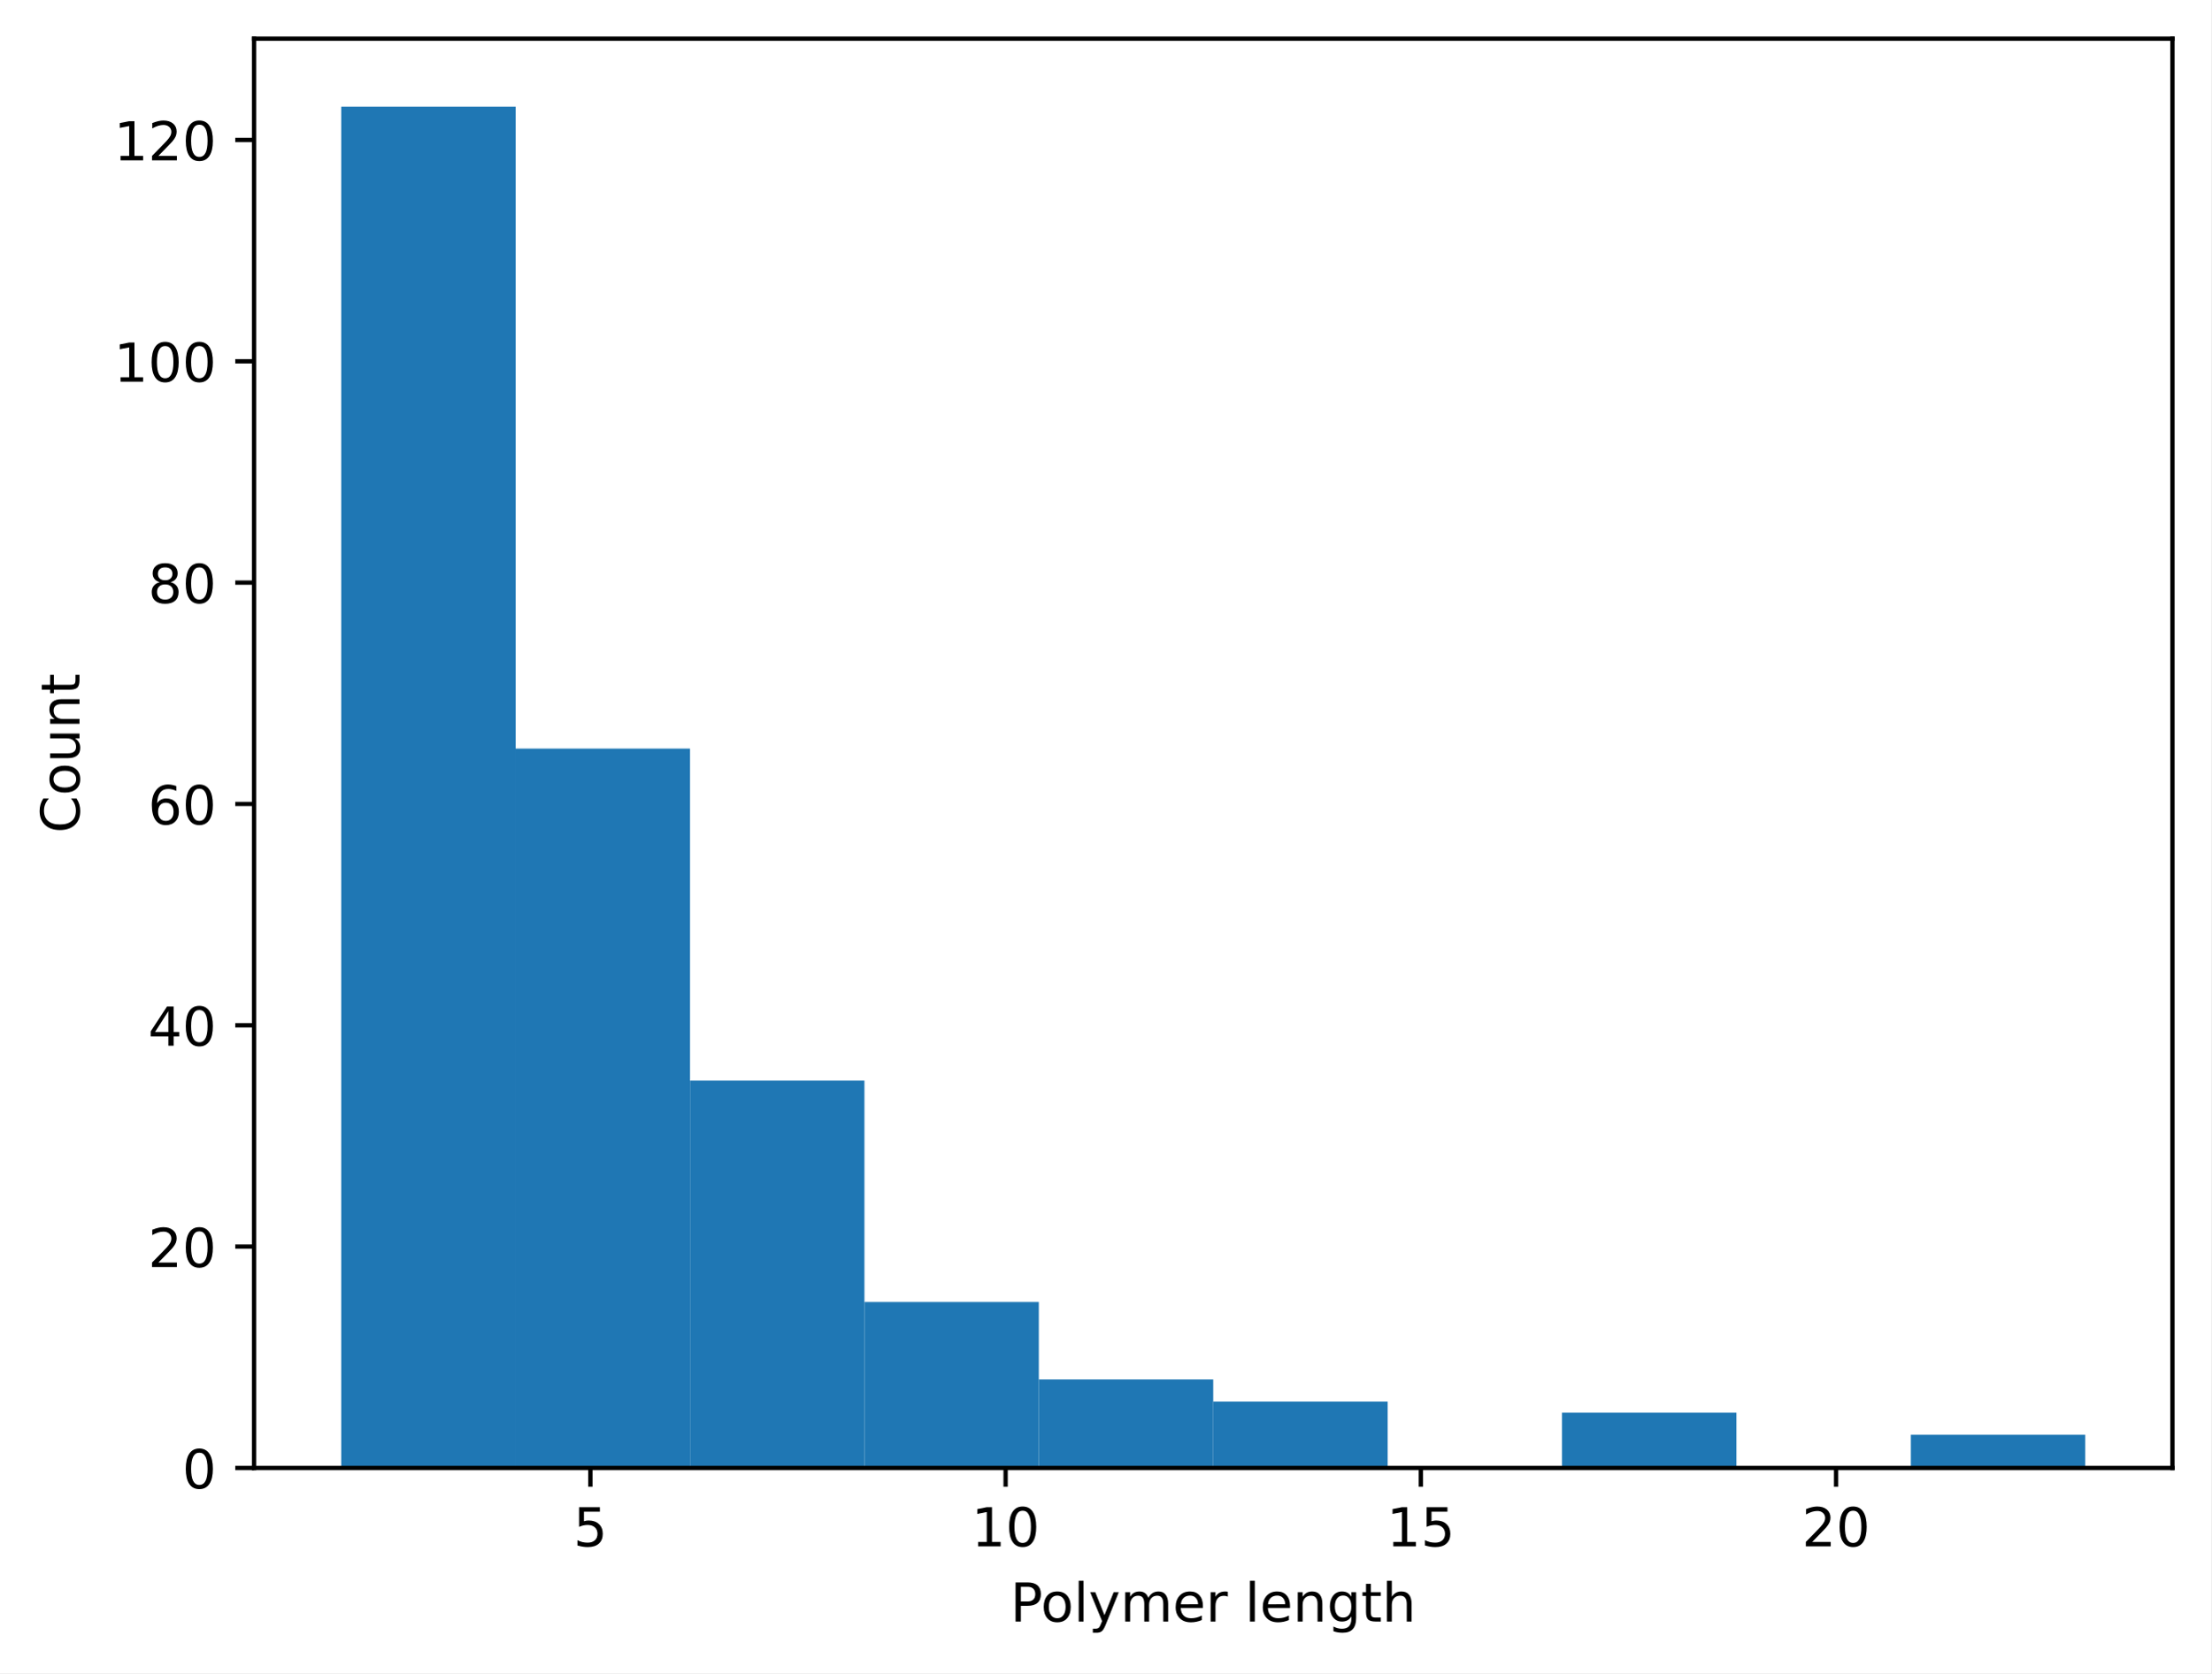
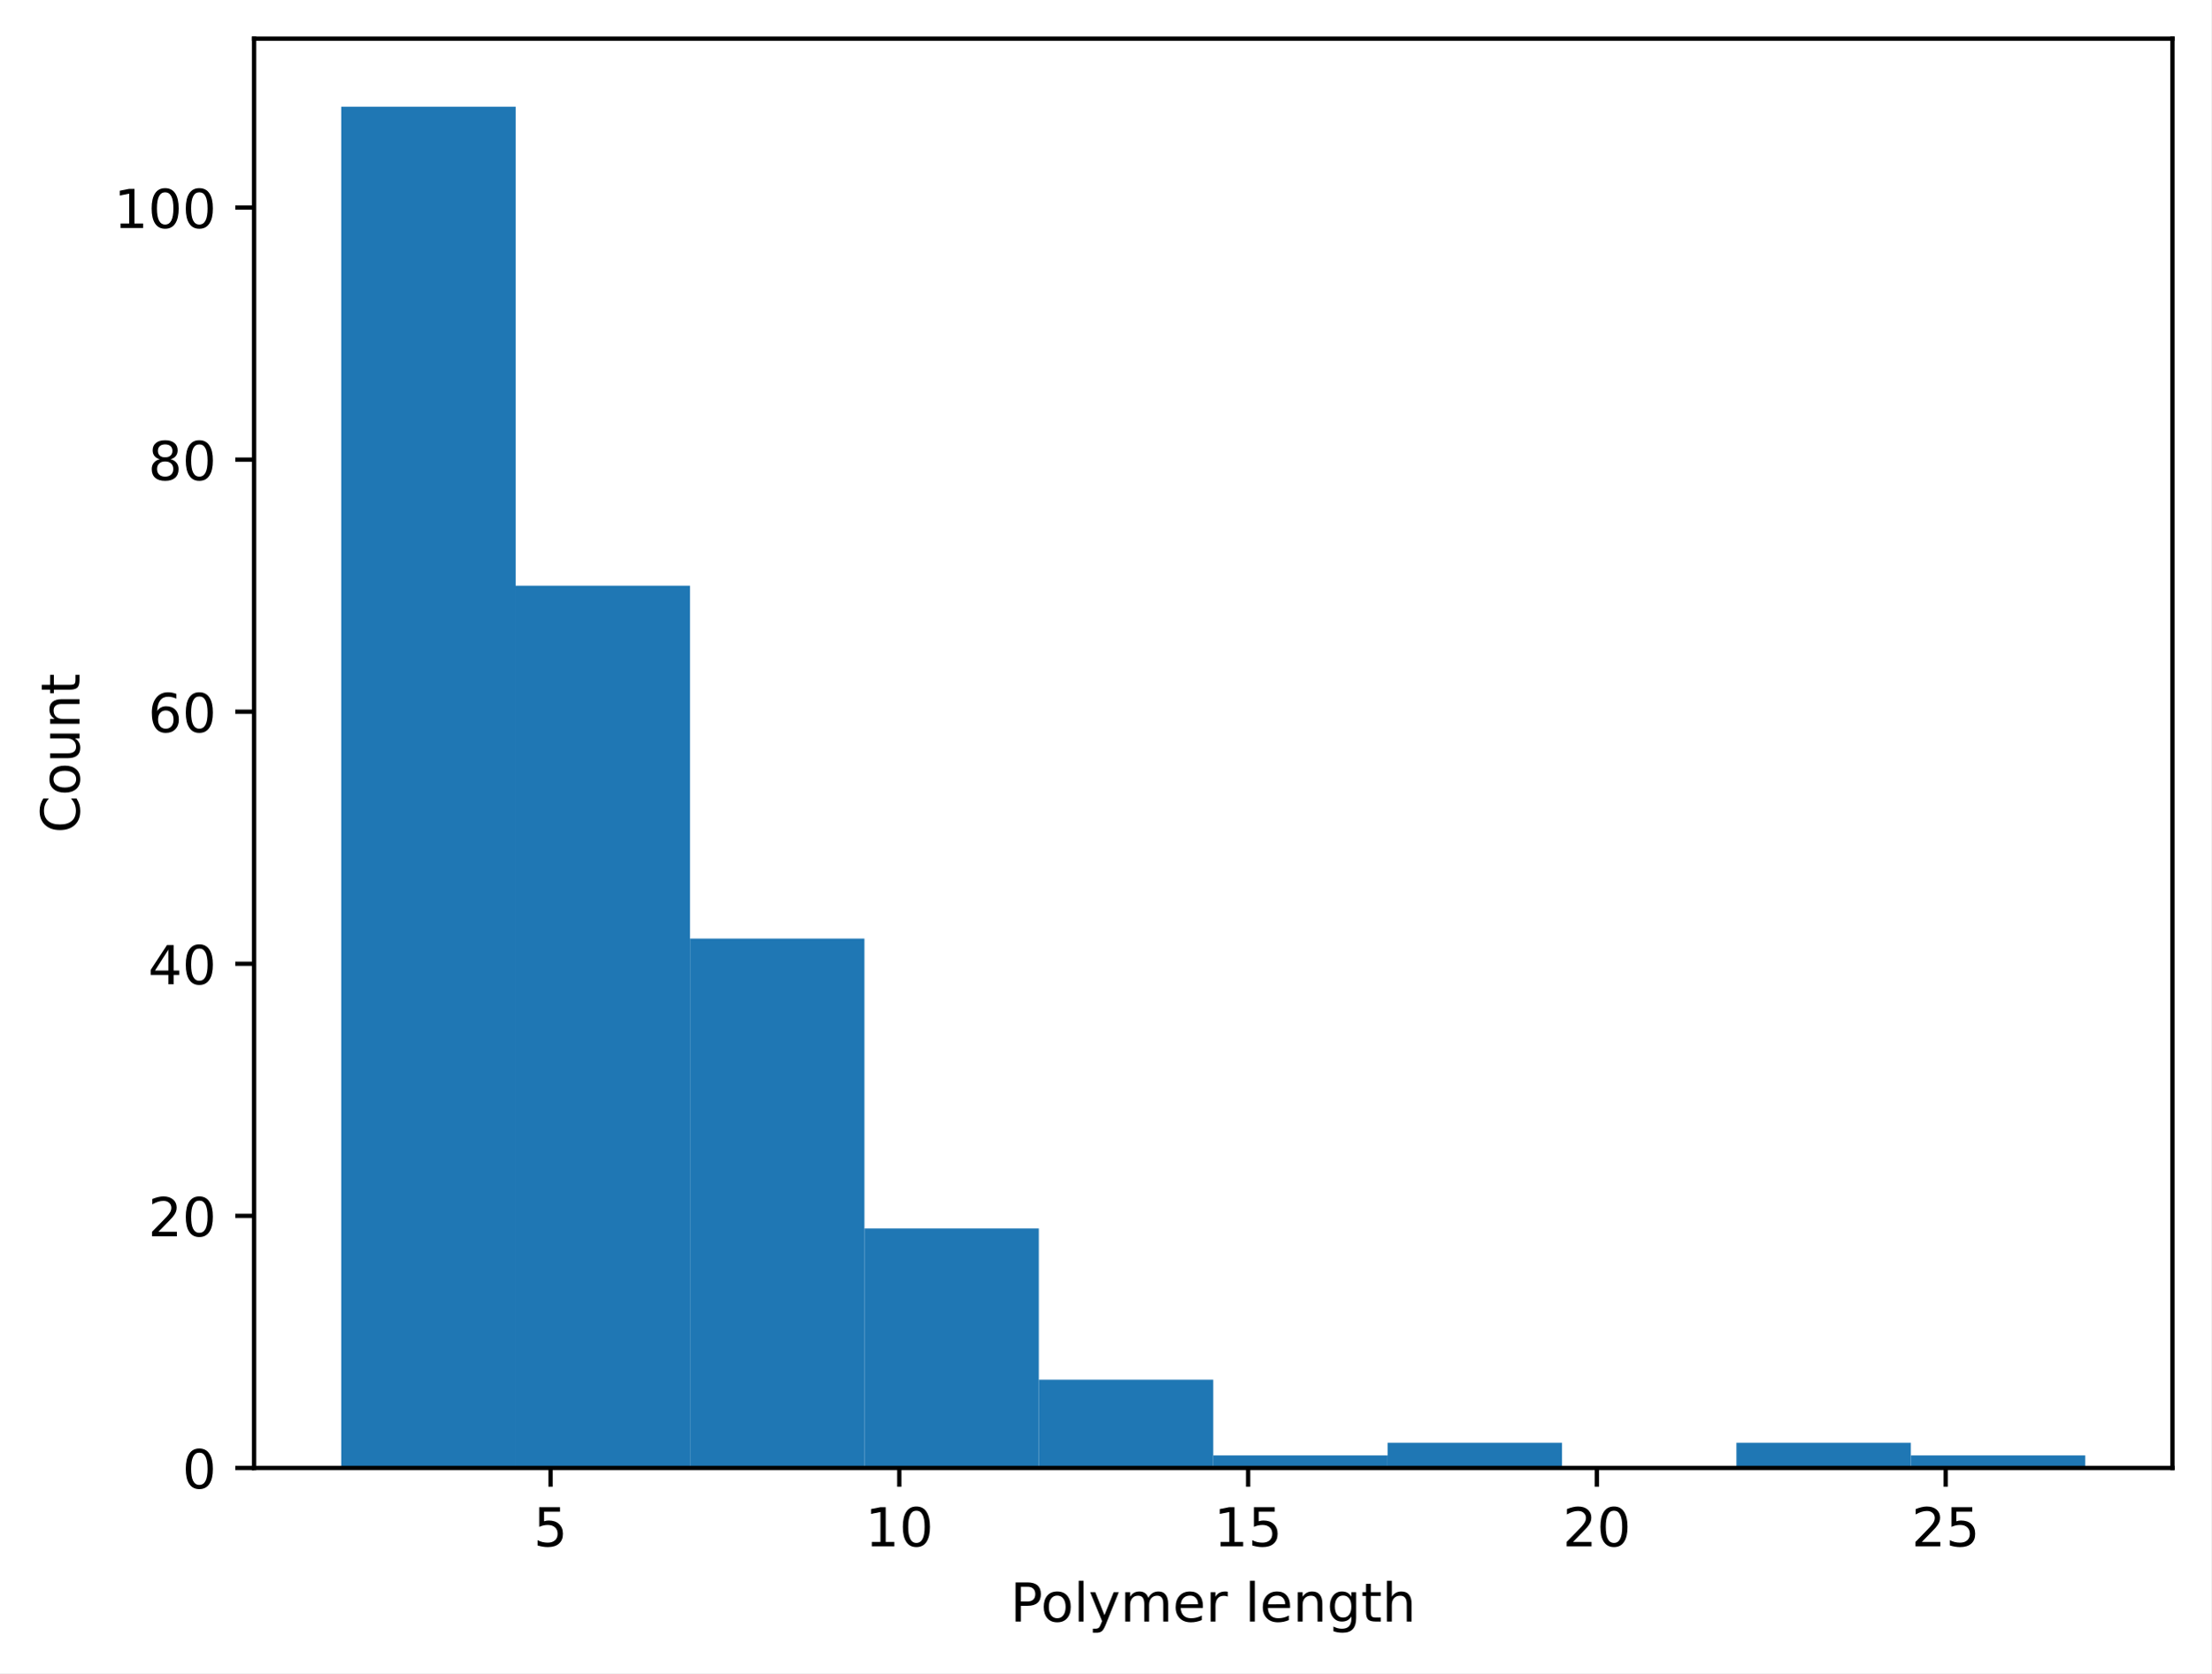
<svg xmlns="http://www.w3.org/2000/svg" xmlns:xlink="http://www.w3.org/1999/xlink" width="411.608pt" height="311.513pt" viewBox="0 0 411.608 311.513" version="1.1">
  <defs>
    <style type="text/css">*{stroke-linejoin: round; stroke-linecap: butt}</style>
  </defs>
  <g id="figure_1">
    <g id="patch_1">
      <path d="M 0 311.513  L 411.608 311.513  L 411.608 0  L 0 0  z " style="fill: #ffffff" />
    </g>
    <g id="axes_1">
      <g id="patch_2">
        <path d="M 47.288 273.312  L 404.408 273.312  L 404.408 7.2  L 47.288 7.2  z " style="fill: #ffffff" />
      </g>
      <g id="patch_3">
-         <path d="M 63.52 273.312  L 95.986 273.312  L 95.986 19.872  L 63.52 19.872  z " clip-path="url(#p6d915adbe5)" style="fill: #1f77b4" />
+         <path d="M 63.52 273.312  L 95.986 273.312  L 95.986 19.872  L 63.52 19.872  z " clip-path="url(#p682daabfe0)" style="fill: #1f77b4" />
      </g>
      <g id="patch_4">
-         <path d="M 95.986 273.312  L 128.451 273.312  L 128.451 139.38  L 95.986 139.38  z " clip-path="url(#p6d915adbe5)" style="fill: #1f77b4" />
+         <path d="M 95.986 273.312  L 128.451 273.312  L 128.451 109.045  L 95.986 109.045  z " clip-path="url(#p682daabfe0)" style="fill: #1f77b4" />
      </g>
      <g id="patch_5">
-         <path d="M 128.451 273.312  L 160.917 273.312  L 160.917 201.195  L 128.451 201.195  z " clip-path="url(#p6d915adbe5)" style="fill: #1f77b4" />
+         <path d="M 128.451 273.312  L 160.917 273.312  L 160.917 174.752  L 128.451 174.752  z " clip-path="url(#p682daabfe0)" style="fill: #1f77b4" />
      </g>
      <g id="patch_6">
-         <path d="M 160.917 273.312  L 193.382 273.312  L 193.382 242.405  L 160.917 242.405  z " clip-path="url(#p6d915adbe5)" style="fill: #1f77b4" />
+         <path d="M 160.917 273.312  L 193.382 273.312  L 193.382 228.725  L 160.917 228.725  z " clip-path="url(#p682daabfe0)" style="fill: #1f77b4" />
      </g>
      <g id="patch_7">
-         <path d="M 193.382 273.312  L 225.847 273.312  L 225.847 256.828  L 193.382 256.828  z " clip-path="url(#p6d915adbe5)" style="fill: #1f77b4" />
+         <path d="M 193.382 273.312  L 225.847 273.312  L 225.847 256.885  L 193.382 256.885  z " clip-path="url(#p682daabfe0)" style="fill: #1f77b4" />
      </g>
      <g id="patch_8">
-         <path d="M 225.847 273.312  L 258.313 273.312  L 258.313 260.949  L 225.847 260.949  z " clip-path="url(#p6d915adbe5)" style="fill: #1f77b4" />
+         <path d="M 225.847 273.312  L 258.313 273.312  L 258.313 270.965  L 225.847 270.965  z " clip-path="url(#p682daabfe0)" style="fill: #1f77b4" />
      </g>
      <g id="patch_9">
-         <path d="M 258.313 273.312  L 290.778 273.312  L 290.778 273.312  L 258.313 273.312  z " clip-path="url(#p6d915adbe5)" style="fill: #1f77b4" />
+         <path d="M 258.313 273.312  L 290.778 273.312  L 290.778 268.619  L 258.313 268.619  z " clip-path="url(#p682daabfe0)" style="fill: #1f77b4" />
      </g>
      <g id="patch_10">
-         <path d="M 290.778 273.312  L 323.244 273.312  L 323.244 263.01  L 290.778 263.01  z " clip-path="url(#p6d915adbe5)" style="fill: #1f77b4" />
+         <path d="M 290.778 273.312  L 323.244 273.312  L 323.244 273.312  L 290.778 273.312  z " clip-path="url(#p682daabfe0)" style="fill: #1f77b4" />
      </g>
      <g id="patch_11">
-         <path d="M 323.244 273.312  L 355.709 273.312  L 355.709 273.312  L 323.244 273.312  z " clip-path="url(#p6d915adbe5)" style="fill: #1f77b4" />
+         <path d="M 323.244 273.312  L 355.709 273.312  L 355.709 268.619  L 323.244 268.619  z " clip-path="url(#p682daabfe0)" style="fill: #1f77b4" />
      </g>
      <g id="patch_12">
-         <path d="M 355.709 273.312  L 388.175 273.312  L 388.175 267.131  L 355.709 267.131  z " clip-path="url(#p6d915adbe5)" style="fill: #1f77b4" />
+         <path d="M 355.709 273.312  L 388.175 273.312  L 388.175 270.965  L 355.709 270.965  z " clip-path="url(#p682daabfe0)" style="fill: #1f77b4" />
      </g>
      <g id="matplotlib.axis_1">
        <g id="xtick_1">
          <g id="line2d_1">
            <defs>
-               <path id="mc40138760a" d="M 0 0  L 0 3.5  " style="stroke: #000000; stroke-width: 0.8" />
-             </defs>
-             <g>
-               <use xlink:href="#mc40138760a" x="109.899" y="273.312" style="stroke: #000000; stroke-width: 0.8" />
+               <path id="m1887d4f31e" d="M 0 0  L 0 3.5  " style="stroke: #000000; stroke-width: 0.8" />
+             </defs>
+             <g>
+               <use xlink:href="#m1887d4f31e" x="102.479" y="273.312" style="stroke: #000000; stroke-width: 0.8" />
            </g>
          </g>
          <g id="text_1">
-             <g transform="translate(106.7182 287.9097) scale(0.1 -0.1)">
+             <g transform="translate(99.29752 287.9097) scale(0.1 -0.1)">
              <defs>
                <path id="DejaVuSans-18" d="M 691 4666  L 3169 4666  L 3169 4134  L 1269 4134  L 1269 2991  Q 1406 3038 1543 3061  Q 1681 3084 1819 3084  Q 2600 3084 3056 2656  Q 3513 2228 3513 1497  Q 3513 744 3044 326  Q 2575 -91 1722 -91  Q 1428 -91 1123 -41  Q 819 9 494 109  L 494 744  Q 775 591 1075 516  Q 1375 441 1709 441  Q 2250 441 2565 725  Q 2881 1009 2881 1497  Q 2881 1984 2565 2268  Q 2250 2553 1709 2553  Q 1456 2553 1204 2497  Q 953 2441 691 2322  L 691 4666  z " transform="scale(0.015625)" />
              </defs>
              <use xlink:href="#DejaVuSans-18" />
            </g>
          </g>
        </g>
        <g id="xtick_2">
          <g id="line2d_2">
            <g>
-               <use xlink:href="#mc40138760a" x="187.198" y="273.312" style="stroke: #000000; stroke-width: 0.8" />
+               <use xlink:href="#m1887d4f31e" x="167.41" y="273.312" style="stroke: #000000; stroke-width: 0.8" />
            </g>
          </g>
          <g id="text_2">
-             <g transform="translate(180.8356 287.9097) scale(0.1 -0.1)">
+             <g transform="translate(161.0472 287.9097) scale(0.1 -0.1)">
              <defs>
                <path id="DejaVuSans-14" d="M 794 531  L 1825 531  L 1825 4091  L 703 3866  L 703 4441  L 1819 4666  L 2450 4666  L 2450 531  L 3481 531  L 3481 0  L 794 0  L 794 531  z " transform="scale(0.015625)" />
                <path id="DejaVuSans-13" d="M 2034 4250  Q 1547 4250 1301 3770  Q 1056 3291 1056 2328  Q 1056 1369 1301 889  Q 1547 409 2034 409  Q 2525 409 2770 889  Q 3016 1369 3016 2328  Q 3016 3291 2770 3770  Q 2525 4250 2034 4250  z M 2034 4750  Q 2819 4750 3233 4129  Q 3647 3509 3647 2328  Q 3647 1150 3233 529  Q 2819 -91 2034 -91  Q 1250 -91 836 529  Q 422 1150 422 2328  Q 422 3509 836 4129  Q 1250 4750 2034 4750  z " transform="scale(0.015625)" />
              </defs>
              <use xlink:href="#DejaVuSans-14" />
              <use xlink:href="#DejaVuSans-13" transform="translate(63.625 0)" />
            </g>
          </g>
        </g>
        <g id="xtick_3">
          <g id="line2d_3">
            <g>
-               <use xlink:href="#mc40138760a" x="264.497" y="273.312" style="stroke: #000000; stroke-width: 0.8" />
+               <use xlink:href="#m1887d4f31e" x="232.341" y="273.312" style="stroke: #000000; stroke-width: 0.8" />
            </g>
          </g>
          <g id="text_3">
-             <g transform="translate(258.1344 287.9097) scale(0.1 -0.1)">
+             <g transform="translate(225.9781 287.9097) scale(0.1 -0.1)">
              <use xlink:href="#DejaVuSans-14" />
              <use xlink:href="#DejaVuSans-18" transform="translate(63.625 0)" />
            </g>
          </g>
        </g>
        <g id="xtick_4">
          <g id="line2d_4">
            <g>
-               <use xlink:href="#mc40138760a" x="341.796" y="273.312" style="stroke: #000000; stroke-width: 0.8" />
+               <use xlink:href="#m1887d4f31e" x="297.272" y="273.312" style="stroke: #000000; stroke-width: 0.8" />
            </g>
          </g>
          <g id="text_4">
-             <g transform="translate(335.4331 287.9097) scale(0.1 -0.1)">
+             <g transform="translate(290.909 287.9097) scale(0.1 -0.1)">
              <defs>
                <path id="DejaVuSans-15" d="M 1228 531  L 3431 531  L 3431 0  L 469 0  L 469 531  Q 828 903 1448 1529  Q 2069 2156 2228 2338  Q 2531 2678 2651 2914  Q 2772 3150 2772 3378  Q 2772 3750 2511 3984  Q 2250 4219 1831 4219  Q 1534 4219 1204 4116  Q 875 4013 500 3803  L 500 4441  Q 881 4594 1212 4672  Q 1544 4750 1819 4750  Q 2544 4750 2975 4387  Q 3406 4025 3406 3419  Q 3406 3131 3298 2873  Q 3191 2616 2906 2266  Q 2828 2175 2409 1742  Q 1991 1309 1228 531  z " transform="scale(0.015625)" />
              </defs>
              <use xlink:href="#DejaVuSans-15" />
              <use xlink:href="#DejaVuSans-13" transform="translate(63.625 0)" />
            </g>
          </g>
        </g>
-         <g id="text_5">
+         <g id="xtick_5">
+           <g id="line2d_5">
+             <g>
+               <use xlink:href="#m1887d4f31e" x="362.202" y="273.312" style="stroke: #000000; stroke-width: 0.8" />
+             </g>
+           </g>
+           <g id="text_5">
+             <g transform="translate(355.8399 287.9097) scale(0.1 -0.1)">
+               <use xlink:href="#DejaVuSans-15" />
+               <use xlink:href="#DejaVuSans-18" transform="translate(63.625 0)" />
+             </g>
+           </g>
+         </g>
+         <g id="text_6">
          <g transform="translate(188.0741 301.9104) scale(0.1 -0.1)">
            <defs>
              <path id="DejaVuSans-33" d="M 1259 4147  L 1259 2394  L 2053 2394  Q 2494 2394 2734 2622  Q 2975 2850 2975 3272  Q 2975 3691 2734 3919  Q 2494 4147 2053 4147  L 1259 4147  z M 628 4666  L 2053 4666  Q 2838 4666 3239 4311  Q 3641 3956 3641 3272  Q 3641 2581 3239 2228  Q 2838 1875 2053 1875  L 1259 1875  L 1259 0  L 628 0  L 628 4666  z " transform="scale(0.015625)" />
              <path id="DejaVuSans-52" d="M 1959 3097  Q 1497 3097 1228 2736  Q 959 2375 959 1747  Q 959 1119 1226 758  Q 1494 397 1959 397  Q 2419 397 2687 759  Q 2956 1122 2956 1747  Q 2956 2369 2687 2733  Q 2419 3097 1959 3097  z M 1959 3584  Q 2709 3584 3137 3096  Q 3566 2609 3566 1747  Q 3566 888 3137 398  Q 2709 -91 1959 -91  Q 1206 -91 779 398  Q 353 888 353 1747  Q 353 2609 779 3096  Q 1206 3584 1959 3584  z " transform="scale(0.015625)" />
              <path id="DejaVuSans-4f" d="M 603 4863  L 1178 4863  L 1178 0  L 603 0  L 603 4863  z " transform="scale(0.015625)" />
              <path id="DejaVuSans-5c" d="M 2059 -325  Q 1816 -950 1584 -1140  Q 1353 -1331 966 -1331  L 506 -1331  L 506 -850  L 844 -850  Q 1081 -850 1212 -737  Q 1344 -625 1503 -206  L 1606 56  L 191 3500  L 800 3500  L 1894 763  L 2988 3500  L 3597 3500  L 2059 -325  z " transform="scale(0.015625)" />
              <path id="DejaVuSans-50" d="M 3328 2828  Q 3544 3216 3844 3400  Q 4144 3584 4550 3584  Q 5097 3584 5394 3201  Q 5691 2819 5691 2113  L 5691 0  L 5113 0  L 5113 2094  Q 5113 2597 4934 2840  Q 4756 3084 4391 3084  Q 3944 3084 3684 2787  Q 3425 2491 3425 1978  L 3425 0  L 2847 0  L 2847 2094  Q 2847 2600 2669 2842  Q 2491 3084 2119 3084  Q 1678 3084 1418 2786  Q 1159 2488 1159 1978  L 1159 0  L 581 0  L 581 3500  L 1159 3500  L 1159 2956  Q 1356 3278 1631 3431  Q 1906 3584 2284 3584  Q 2666 3584 2933 3390  Q 3200 3197 3328 2828  z " transform="scale(0.015625)" />
              <path id="DejaVuSans-48" d="M 3597 1894  L 3597 1613  L 953 1613  Q 991 1019 1311 708  Q 1631 397 2203 397  Q 2534 397 2845 478  Q 3156 559 3463 722  L 3463 178  Q 3153 47 2828 -22  Q 2503 -91 2169 -91  Q 1331 -91 842 396  Q 353 884 353 1716  Q 353 2575 817 3079  Q 1281 3584 2069 3584  Q 2775 3584 3186 3129  Q 3597 2675 3597 1894  z M 3022 2063  Q 3016 2534 2758 2815  Q 2500 3097 2075 3097  Q 1594 3097 1305 2825  Q 1016 2553 972 2059  L 3022 2063  z " transform="scale(0.015625)" />
              <path id="DejaVuSans-55" d="M 2631 2963  Q 2534 3019 2420 3045  Q 2306 3072 2169 3072  Q 1681 3072 1420 2755  Q 1159 2438 1159 1844  L 1159 0  L 581 0  L 581 3500  L 1159 3500  L 1159 2956  Q 1341 3275 1631 3429  Q 1922 3584 2338 3584  Q 2397 3584 2469 3576  Q 2541 3569 2628 3553  L 2631 2963  z " transform="scale(0.015625)" />
              <path id="DejaVuSans-3" transform="scale(0.015625)" />
              <path id="DejaVuSans-51" d="M 3513 2113  L 3513 0  L 2938 0  L 2938 2094  Q 2938 2591 2744 2837  Q 2550 3084 2163 3084  Q 1697 3084 1428 2787  Q 1159 2491 1159 1978  L 1159 0  L 581 0  L 581 3500  L 1159 3500  L 1159 2956  Q 1366 3272 1645 3428  Q 1925 3584 2291 3584  Q 2894 3584 3203 3211  Q 3513 2838 3513 2113  z " transform="scale(0.015625)" />
              <path id="DejaVuSans-4a" d="M 2906 1791  Q 2906 2416 2648 2759  Q 2391 3103 1925 3103  Q 1463 3103 1205 2759  Q 947 2416 947 1791  Q 947 1169 1205 825  Q 1463 481 1925 481  Q 2391 481 2648 825  Q 2906 1169 2906 1791  z M 3481 434  Q 3481 -459 3084 -895  Q 2688 -1331 1869 -1331  Q 1566 -1331 1297 -1286  Q 1028 -1241 775 -1147  L 775 -588  Q 1028 -725 1275 -790  Q 1522 -856 1778 -856  Q 2344 -856 2625 -561  Q 2906 -266 2906 331  L 2906 616  Q 2728 306 2450 153  Q 2172 0 1784 0  Q 1141 0 747 490  Q 353 981 353 1791  Q 353 2603 747 3093  Q 1141 3584 1784 3584  Q 2172 3584 2450 3431  Q 2728 3278 2906 2969  L 2906 3500  L 3481 3500  L 3481 434  z " transform="scale(0.015625)" />
              <path id="DejaVuSans-57" d="M 1172 4494  L 1172 3500  L 2356 3500  L 2356 3053  L 1172 3053  L 1172 1153  Q 1172 725 1289 603  Q 1406 481 1766 481  L 2356 481  L 2356 0  L 1766 0  Q 1100 0 847 248  Q 594 497 594 1153  L 594 3053  L 172 3053  L 172 3500  L 594 3500  L 594 4494  L 1172 4494  z " transform="scale(0.015625)" />
              <path id="DejaVuSans-4b" d="M 3513 2113  L 3513 0  L 2938 0  L 2938 2094  Q 2938 2591 2744 2837  Q 2550 3084 2163 3084  Q 1697 3084 1428 2787  Q 1159 2491 1159 1978  L 1159 0  L 581 0  L 581 4863  L 1159 4863  L 1159 2956  Q 1366 3272 1645 3428  Q 1925 3584 2291 3584  Q 2894 3584 3203 3211  Q 3513 2838 3513 2113  z " transform="scale(0.015625)" />
            </defs>
            <use xlink:href="#DejaVuSans-33" />
            <use xlink:href="#DejaVuSans-52" transform="translate(56.73438 0)" />
            <use xlink:href="#DejaVuSans-4f" transform="translate(117.9219 0)" />
            <use xlink:href="#DejaVuSans-5c" transform="translate(145.7031 0)" />
            <use xlink:href="#DejaVuSans-50" transform="translate(204.8906 0)" />
            <use xlink:href="#DejaVuSans-48" transform="translate(302.2969 0)" />
            <use xlink:href="#DejaVuSans-55" transform="translate(363.8281 0)" />
            <use xlink:href="#DejaVuSans-3" transform="translate(404.9375 0)" />
            <use xlink:href="#DejaVuSans-4f" transform="translate(436.7188 0)" />
            <use xlink:href="#DejaVuSans-48" transform="translate(464.5 0)" />
            <use xlink:href="#DejaVuSans-51" transform="translate(526.0312 0)" />
            <use xlink:href="#DejaVuSans-4a" transform="translate(589.4062 0)" />
            <use xlink:href="#DejaVuSans-57" transform="translate(652.8906 0)" />
            <use xlink:href="#DejaVuSans-4b" transform="translate(692.0938 0)" />
          </g>
        </g>
      </g>
      <g id="matplotlib.axis_2">
        <g id="ytick_1">
-           <g id="line2d_5">
-             <defs>
-               <path id="mfb6754bb23" d="M 0 0  L -3.5 0  " style="stroke: #000000; stroke-width: 0.8" />
-             </defs>
-             <g>
-               <use xlink:href="#mfb6754bb23" x="47.288" y="273.312" style="stroke: #000000; stroke-width: 0.8" />
-             </g>
-           </g>
-           <g id="text_6">
+           <g id="line2d_6">
+             <defs>
+               <path id="m8084801225" d="M 0 0  L -3.5 0  " style="stroke: #000000; stroke-width: 0.8" />
+             </defs>
+             <g>
+               <use xlink:href="#m8084801225" x="47.288" y="273.312" style="stroke: #000000; stroke-width: 0.8" />
+             </g>
+           </g>
+           <g id="text_7">
            <g transform="translate(33.925 277.1108) scale(0.1 -0.1)">
              <use xlink:href="#DejaVuSans-13" />
            </g>
          </g>
        </g>
        <g id="ytick_2">
-           <g id="line2d_6">
-             <g>
-               <use xlink:href="#mfb6754bb23" x="47.288" y="232.102" style="stroke: #000000; stroke-width: 0.8" />
-             </g>
-           </g>
-           <g id="text_7">
-             <g transform="translate(27.5625 235.9011) scale(0.1 -0.1)">
+           <g id="line2d_7">
+             <g>
+               <use xlink:href="#m8084801225" x="47.288" y="226.379" style="stroke: #000000; stroke-width: 0.8" />
+             </g>
+           </g>
+           <g id="text_8">
+             <g transform="translate(27.5625 230.1775) scale(0.1 -0.1)">
              <use xlink:href="#DejaVuSans-15" />
              <use xlink:href="#DejaVuSans-13" transform="translate(63.625 0)" />
            </g>
          </g>
        </g>
        <g id="ytick_3">
-           <g id="line2d_7">
-             <g>
-               <use xlink:href="#mfb6754bb23" x="47.288" y="190.892" style="stroke: #000000; stroke-width: 0.8" />
-             </g>
-           </g>
-           <g id="text_8">
-             <g transform="translate(27.5625 194.6913) scale(0.1 -0.1)">
+           <g id="line2d_8">
+             <g>
+               <use xlink:href="#m8084801225" x="47.288" y="179.445" style="stroke: #000000; stroke-width: 0.8" />
+             </g>
+           </g>
+           <g id="text_9">
+             <g transform="translate(27.5625 183.2442) scale(0.1 -0.1)">
              <defs>
                <path id="DejaVuSans-17" d="M 2419 4116  L 825 1625  L 2419 1625  L 2419 4116  z M 2253 4666  L 3047 4666  L 3047 1625  L 3713 1625  L 3713 1100  L 3047 1100  L 3047 0  L 2419 0  L 2419 1100  L 313 1100  L 313 1709  L 2253 4666  z " transform="scale(0.015625)" />
              </defs>
              <use xlink:href="#DejaVuSans-17" />
              <use xlink:href="#DejaVuSans-13" transform="translate(63.625 0)" />
            </g>
          </g>
        </g>
        <g id="ytick_4">
-           <g id="line2d_8">
-             <g>
-               <use xlink:href="#mfb6754bb23" x="47.288" y="149.683" style="stroke: #000000; stroke-width: 0.8" />
-             </g>
-           </g>
-           <g id="text_9">
-             <g transform="translate(27.5625 153.4816) scale(0.1 -0.1)">
+           <g id="line2d_9">
+             <g>
+               <use xlink:href="#m8084801225" x="47.288" y="132.512" style="stroke: #000000; stroke-width: 0.8" />
+             </g>
+           </g>
+           <g id="text_10">
+             <g transform="translate(27.5625 136.3108) scale(0.1 -0.1)">
              <defs>
                <path id="DejaVuSans-19" d="M 2113 2584  Q 1688 2584 1439 2293  Q 1191 2003 1191 1497  Q 1191 994 1439 701  Q 1688 409 2113 409  Q 2538 409 2786 701  Q 3034 994 3034 1497  Q 3034 2003 2786 2293  Q 2538 2584 2113 2584  z M 3366 4563  L 3366 3988  Q 3128 4100 2886 4159  Q 2644 4219 2406 4219  Q 1781 4219 1451 3797  Q 1122 3375 1075 2522  Q 1259 2794 1537 2939  Q 1816 3084 2150 3084  Q 2853 3084 3261 2657  Q 3669 2231 3669 1497  Q 3669 778 3244 343  Q 2819 -91 2113 -91  Q 1303 -91 875 529  Q 447 1150 447 2328  Q 447 3434 972 4092  Q 1497 4750 2381 4750  Q 2619 4750 2861 4703  Q 3103 4656 3366 4563  z " transform="scale(0.015625)" />
              </defs>
              <use xlink:href="#DejaVuSans-19" />
              <use xlink:href="#DejaVuSans-13" transform="translate(63.625 0)" />
            </g>
          </g>
        </g>
        <g id="ytick_5">
-           <g id="line2d_9">
-             <g>
-               <use xlink:href="#mfb6754bb23" x="47.288" y="108.473" style="stroke: #000000; stroke-width: 0.8" />
-             </g>
-           </g>
-           <g id="text_10">
-             <g transform="translate(27.5625 112.2718) scale(0.1 -0.1)">
+           <g id="line2d_10">
+             <g>
+               <use xlink:href="#m8084801225" x="47.288" y="85.579" style="stroke: #000000; stroke-width: 0.8" />
+             </g>
+           </g>
+           <g id="text_11">
+             <g transform="translate(27.5625 89.37749) scale(0.1 -0.1)">
              <defs>
                <path id="DejaVuSans-1b" d="M 2034 2216  Q 1584 2216 1326 1975  Q 1069 1734 1069 1313  Q 1069 891 1326 650  Q 1584 409 2034 409  Q 2484 409 2743 651  Q 3003 894 3003 1313  Q 3003 1734 2745 1975  Q 2488 2216 2034 2216  z M 1403 2484  Q 997 2584 770 2862  Q 544 3141 544 3541  Q 544 4100 942 4425  Q 1341 4750 2034 4750  Q 2731 4750 3128 4425  Q 3525 4100 3525 3541  Q 3525 3141 3298 2862  Q 3072 2584 2669 2484  Q 3125 2378 3379 2068  Q 3634 1759 3634 1313  Q 3634 634 3220 271  Q 2806 -91 2034 -91  Q 1263 -91 848 271  Q 434 634 434 1313  Q 434 1759 690 2068  Q 947 2378 1403 2484  z M 1172 3481  Q 1172 3119 1398 2916  Q 1625 2713 2034 2713  Q 2441 2713 2670 2916  Q 2900 3119 2900 3481  Q 2900 3844 2670 4047  Q 2441 4250 2034 4250  Q 1625 4250 1398 4047  Q 1172 3844 1172 3481  z " transform="scale(0.015625)" />
              </defs>
              <use xlink:href="#DejaVuSans-1b" />
              <use xlink:href="#DejaVuSans-13" transform="translate(63.625 0)" />
            </g>
          </g>
        </g>
        <g id="ytick_6">
-           <g id="line2d_10">
-             <g>
-               <use xlink:href="#mfb6754bb23" x="47.288" y="67.263" style="stroke: #000000; stroke-width: 0.8" />
-             </g>
-           </g>
-           <g id="text_11">
-             <g transform="translate(21.2 71.06205) scale(0.1 -0.1)">
+           <g id="line2d_11">
+             <g>
+               <use xlink:href="#m8084801225" x="47.288" y="38.645" style="stroke: #000000; stroke-width: 0.8" />
+             </g>
+           </g>
+           <g id="text_12">
+             <g transform="translate(21.2 42.44416) scale(0.1 -0.1)">
              <use xlink:href="#DejaVuSans-14" />
              <use xlink:href="#DejaVuSans-13" transform="translate(63.625 0)" />
-               <use xlink:href="#DejaVuSans-13" transform="translate(127.25 0)" />
-             </g>
-           </g>
-         </g>
-         <g id="ytick_7">
-           <g id="line2d_11">
-             <g>
-               <use xlink:href="#mfb6754bb23" x="47.288" y="26.053" style="stroke: #000000; stroke-width: 0.8" />
-             </g>
-           </g>
-           <g id="text_12">
-             <g transform="translate(21.2 29.85229) scale(0.1 -0.1)">
-               <use xlink:href="#DejaVuSans-14" />
-               <use xlink:href="#DejaVuSans-15" transform="translate(63.625 0)" />
              <use xlink:href="#DejaVuSans-13" transform="translate(127.25 0)" />
            </g>
          </g>
        </g>
        <g id="text_13">
          <g transform="translate(14.79766 155.1044) rotate(-90) scale(0.1 -0.1)">
            <defs>
              <path id="DejaVuSans-26" d="M 4122 4306  L 4122 3641  Q 3803 3938 3442 4084  Q 3081 4231 2675 4231  Q 1875 4231 1450 3742  Q 1025 3253 1025 2328  Q 1025 1406 1450 917  Q 1875 428 2675 428  Q 3081 428 3442 575  Q 3803 722 4122 1019  L 4122 359  Q 3791 134 3420 21  Q 3050 -91 2638 -91  Q 1578 -91 968 557  Q 359 1206 359 2328  Q 359 3453 968 4101  Q 1578 4750 2638 4750  Q 3056 4750 3426 4639  Q 3797 4528 4122 4306  z " transform="scale(0.015625)" />
              <path id="DejaVuSans-58" d="M 544 1381  L 544 3500  L 1119 3500  L 1119 1403  Q 1119 906 1312 657  Q 1506 409 1894 409  Q 2359 409 2629 706  Q 2900 1003 2900 1516  L 2900 3500  L 3475 3500  L 3475 0  L 2900 0  L 2900 538  Q 2691 219 2414 64  Q 2138 -91 1772 -91  Q 1169 -91 856 284  Q 544 659 544 1381  z M 1991 3584  L 1991 3584  z " transform="scale(0.015625)" />
            </defs>
            <use xlink:href="#DejaVuSans-26" />
            <use xlink:href="#DejaVuSans-52" transform="translate(69.82812 0)" />
            <use xlink:href="#DejaVuSans-58" transform="translate(131.0156 0)" />
            <use xlink:href="#DejaVuSans-51" transform="translate(194.3906 0)" />
            <use xlink:href="#DejaVuSans-57" transform="translate(257.7656 0)" />
          </g>
        </g>
      </g>
      <g id="patch_13">
        <path d="M 47.288 273.312  L 47.288 7.2  " style="fill: none; stroke: #000000; stroke-width: 0.8; stroke-linejoin: miter; stroke-linecap: square" />
      </g>
      <g id="patch_14">
        <path d="M 404.408 273.312  L 404.408 7.2  " style="fill: none; stroke: #000000; stroke-width: 0.8; stroke-linejoin: miter; stroke-linecap: square" />
      </g>
      <g id="patch_15">
        <path d="M 47.288 273.312  L 404.408 273.312  " style="fill: none; stroke: #000000; stroke-width: 0.8; stroke-linejoin: miter; stroke-linecap: square" />
      </g>
      <g id="patch_16">
        <path d="M 47.288 7.2  L 404.408 7.2  " style="fill: none; stroke: #000000; stroke-width: 0.8; stroke-linejoin: miter; stroke-linecap: square" />
      </g>
    </g>
  </g>
  <defs>
-     <clipPath id="p6d915adbe5">
+     <clipPath id="p682daabfe0">
      <rect x="47.288" y="7.2" width="357.12" height="266.112" />
    </clipPath>
  </defs>
</svg>
